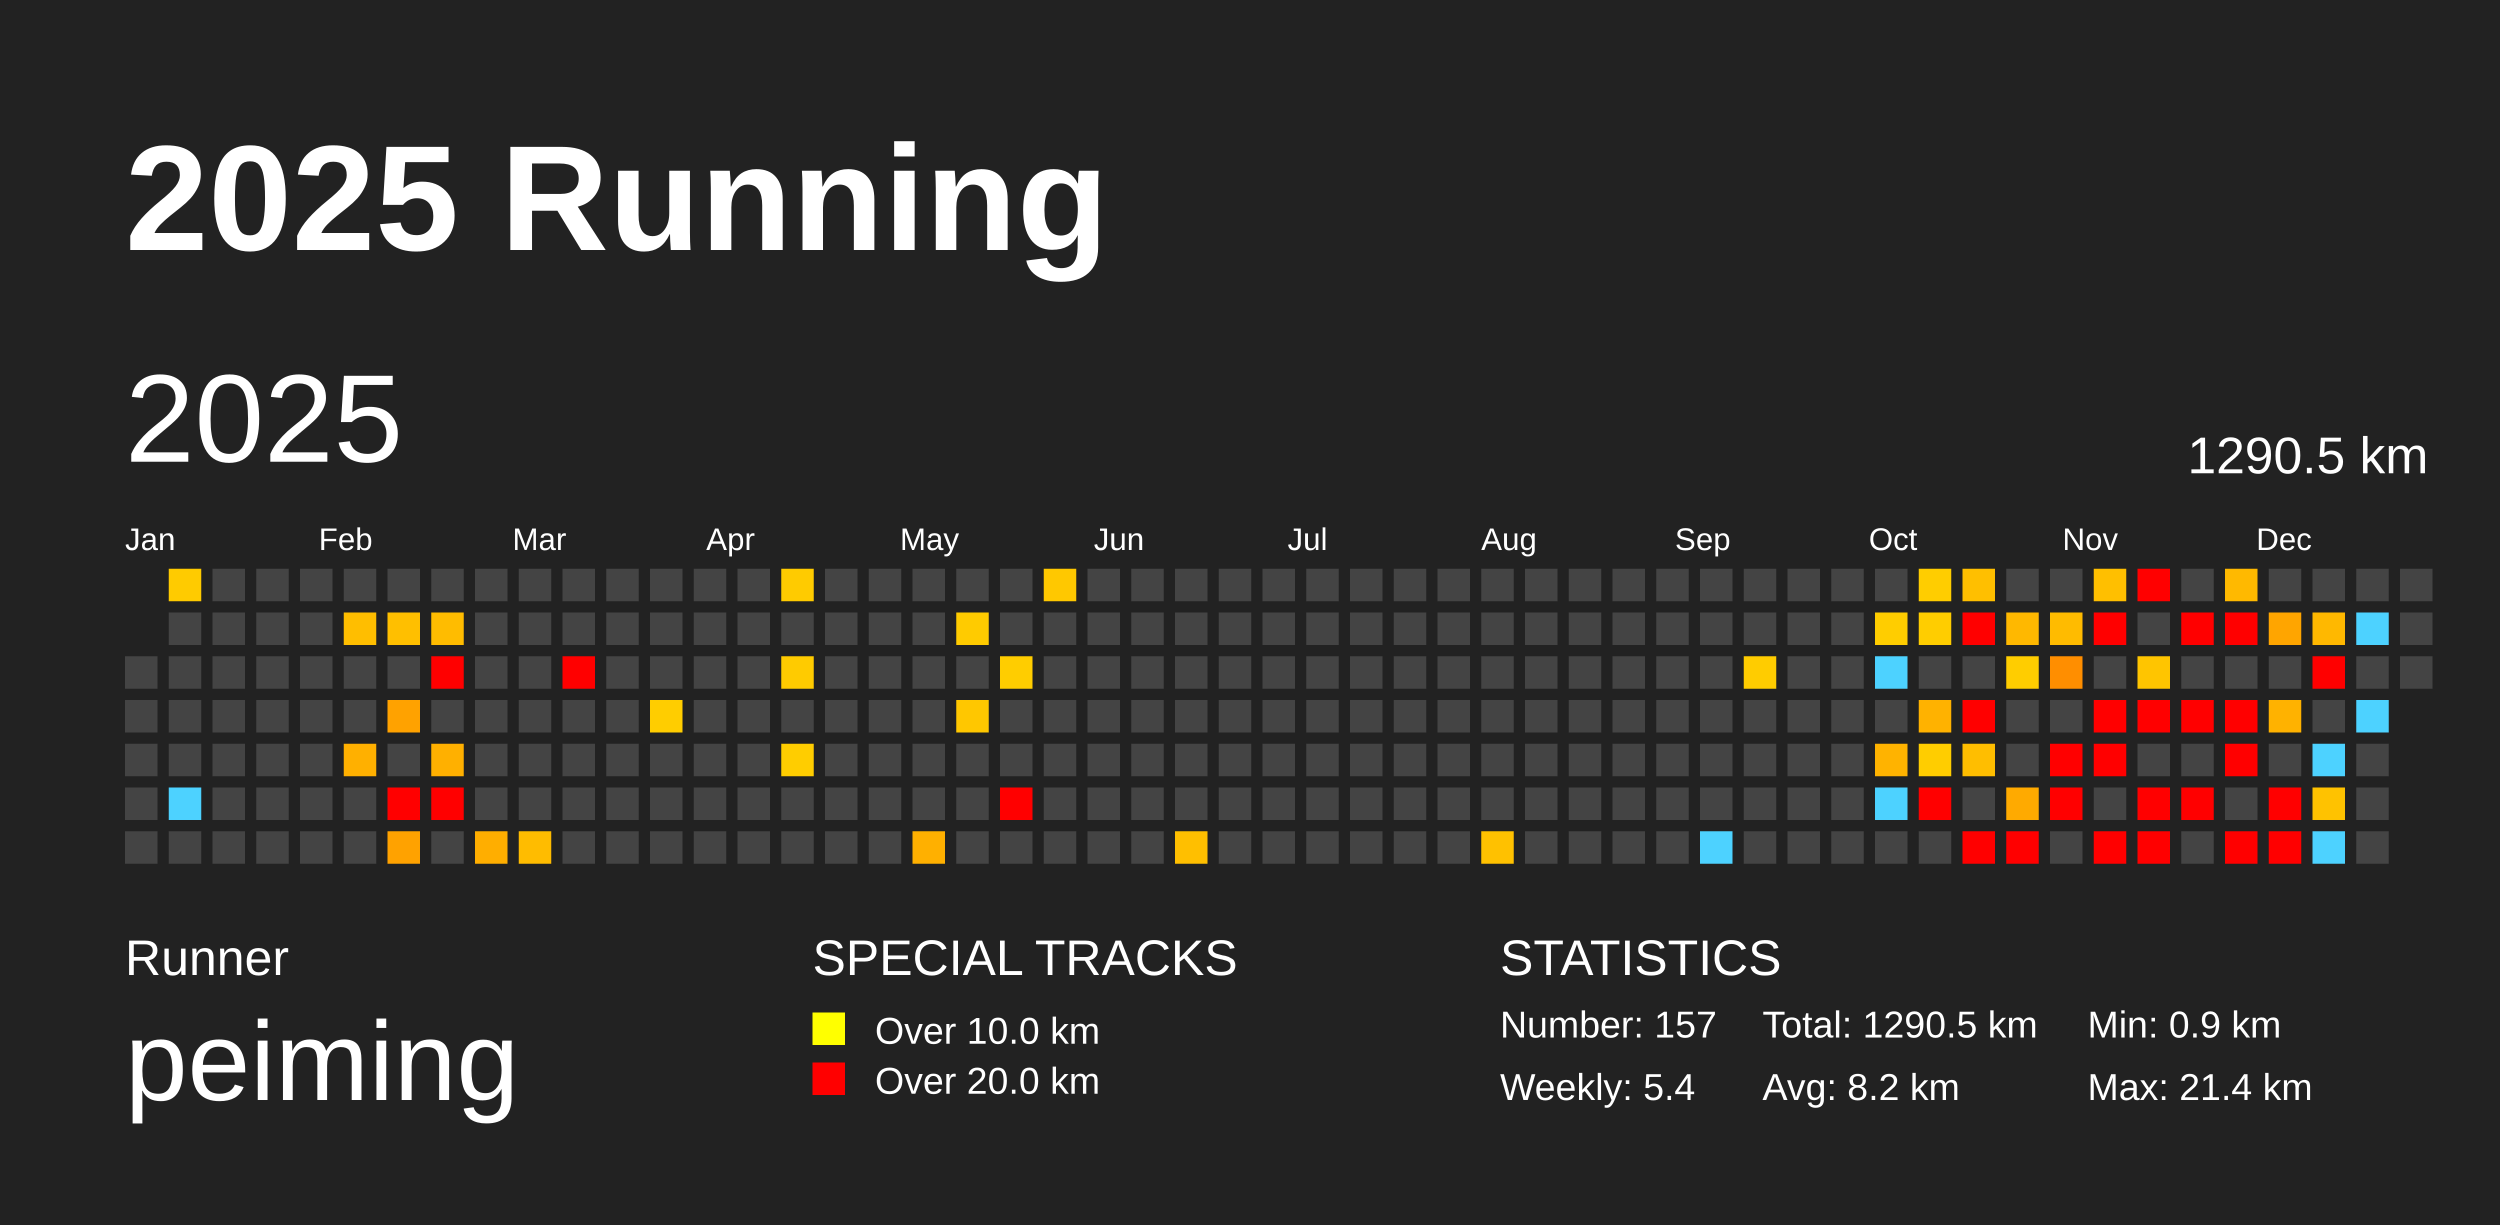
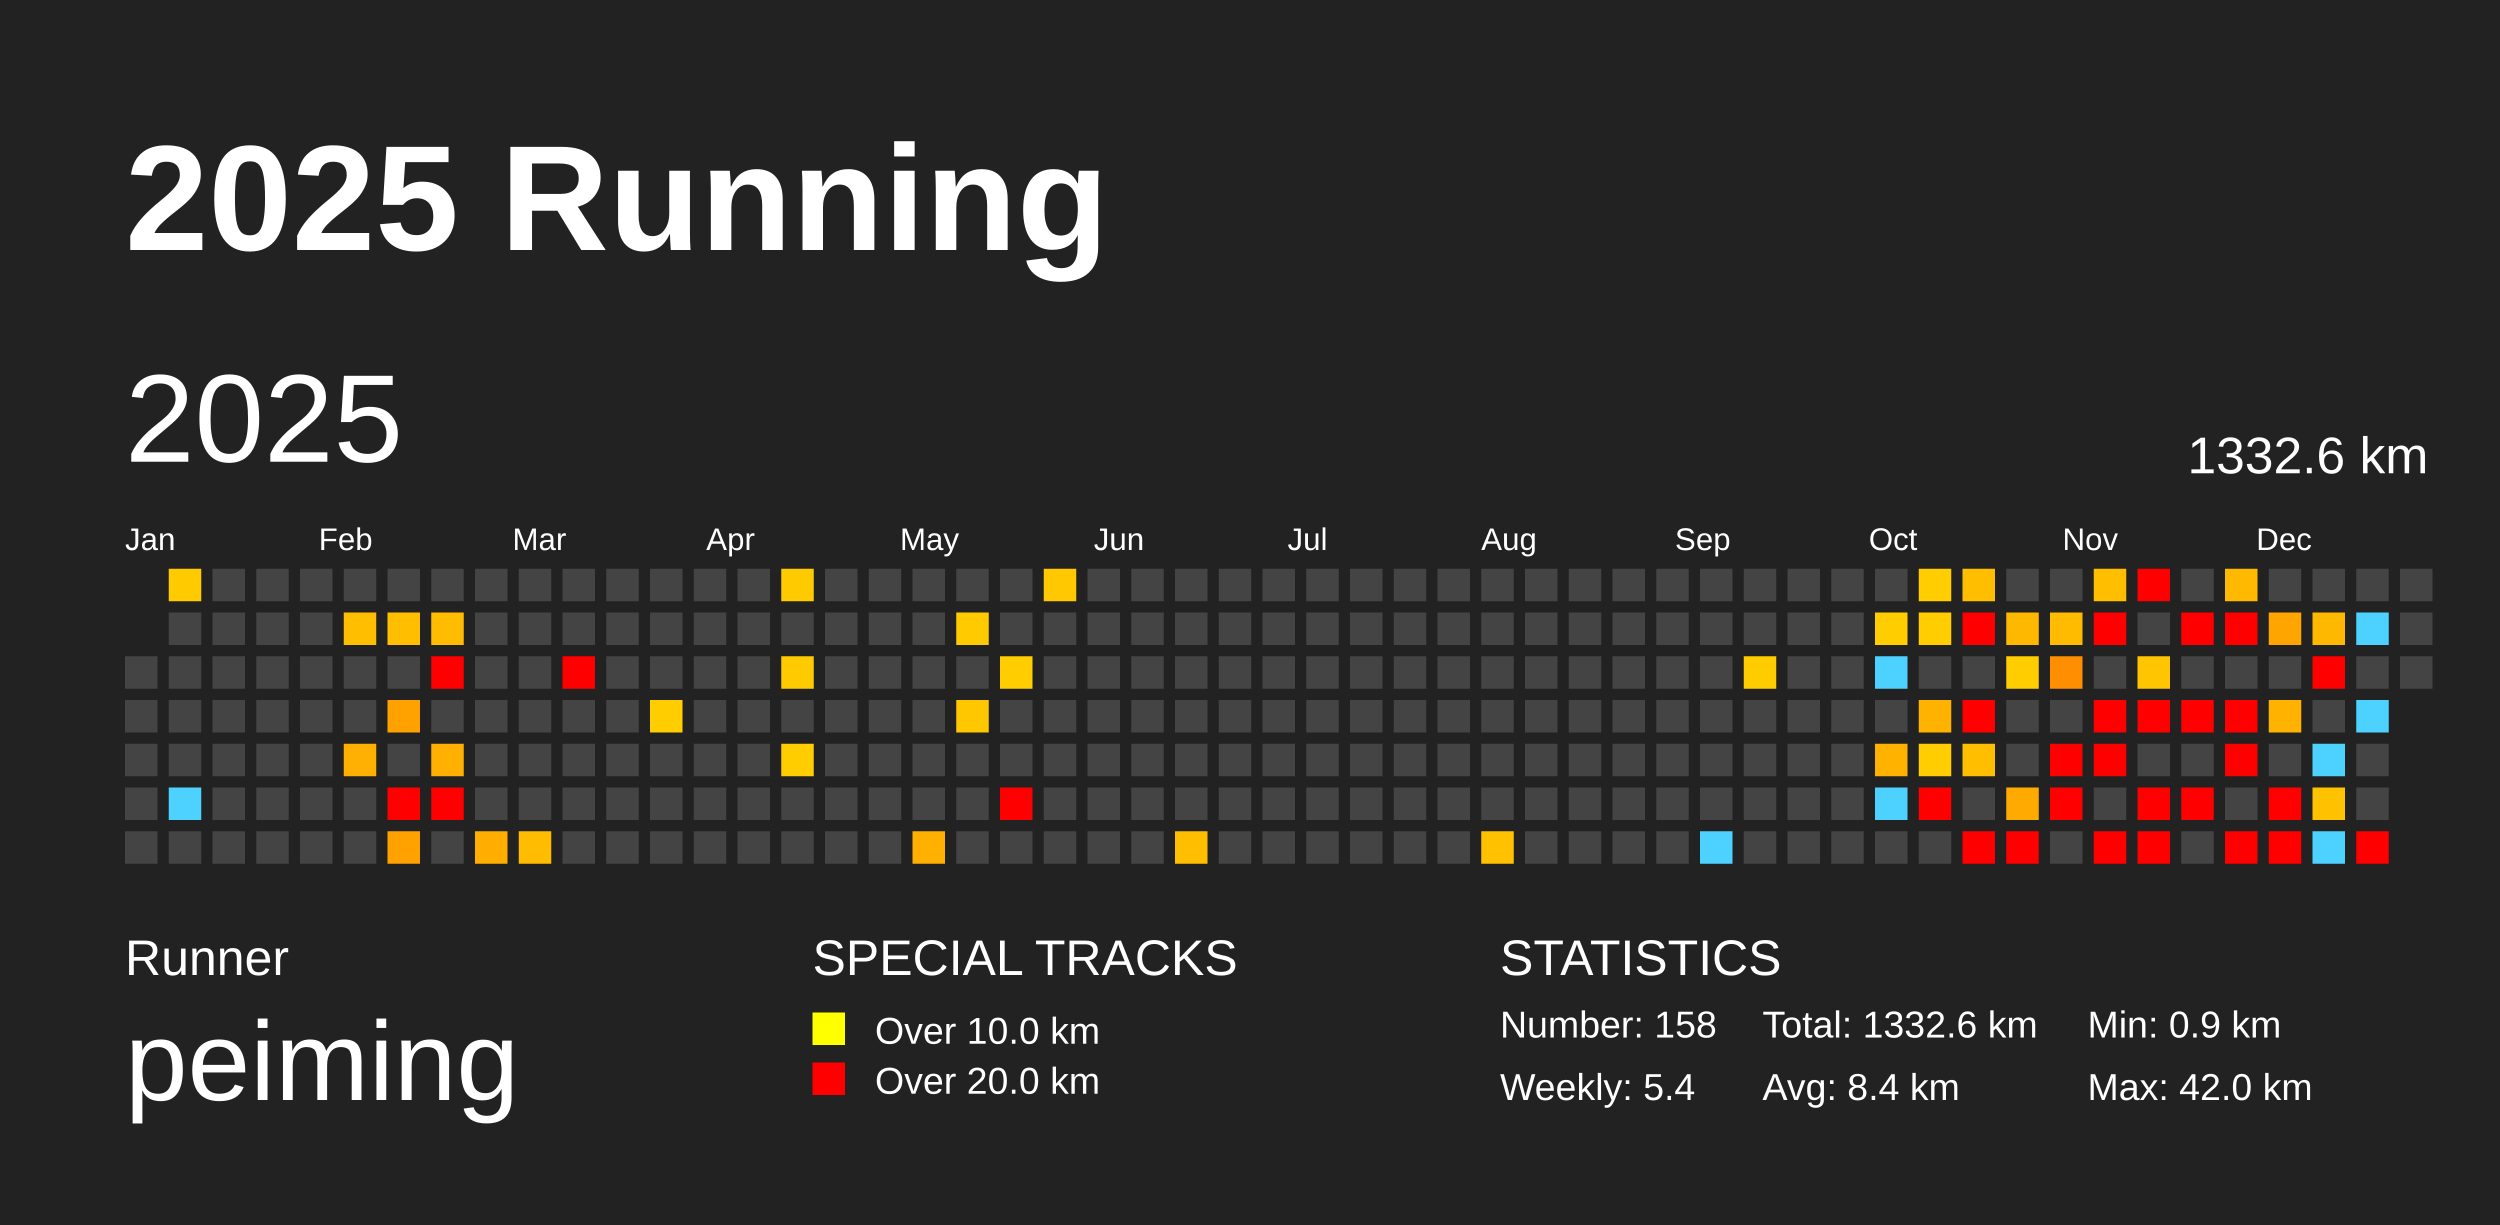
<svg xmlns="http://www.w3.org/2000/svg" baseProfile="full" height="98mm" version="1.1" viewBox="0,0,200,98" width="200mm">
  <defs />
  <rect fill="#222222" height="98" width="200" x="0" y="0" />
  <text fill="#FFFFFF" style="font-size:12px; font-family:Arial; font-weight:bold;" x="10" y="20">2025 Running</text>
  <text fill="#FFFFFF" style="font-size:4px; font-family:Arial" x="10" y="78">Runner</text>
  <text fill="#FFFFFF" style="font-size:9px; font-family:Arial" x="10" y="88">peiming</text>
  <text fill="#FFFFFF" style="font-size:4px; font-family:Arial" x="65" y="78">SPECIAL TRACKS</text>
  <rect fill="yellow" height="2.6" width="2.6" x="65" y="81" />
  <text fill="#FFFFFF" style="font-size:3px; font-family:Arial" x="70" y="83.5">Over 10.0 km</text>
  <rect fill="red" height="2.6" width="2.6" x="65" y="85" />
  <text fill="#FFFFFF" style="font-size:3px; font-family:Arial" x="70" y="87.5">Over 20.0 km</text>
  <text fill="#FFFFFF" style="font-size:4px; font-family:Arial" x="120" y="78">STATISTICS</text>
-   <text fill="#FFFFFF" style="font-size:3px; font-family:Arial" x="120" y="83">Number: 157</text>
+   <text fill="#FFFFFF" style="font-size:3px; font-family:Arial" x="120" y="83">Number: 158</text>
  <text fill="#FFFFFF" style="font-size:3px; font-family:Arial" x="120" y="88">Weekly: 5.4</text>
-   <text fill="#FFFFFF" style="font-size:3px; font-family:Arial" x="141" y="83">Total: 1290.5 km</text>
-   <text fill="#FFFFFF" style="font-size:3px; font-family:Arial" x="141" y="88">Avg: 8.2 km</text>
+   <text fill="#FFFFFF" style="font-size:3px; font-family:Arial" x="141" y="83">Total: 1332.6 km</text>
+   <text fill="#FFFFFF" style="font-size:3px; font-family:Arial" x="141" y="88">Avg: 8.4 km</text>
  <text fill="#FFFFFF" style="font-size:3px; font-family:Arial" x="167" y="83">Min: 0.9 km</text>
-   <text fill="#FFFFFF" style="font-size:3px; font-family:Arial" x="167" y="88">Max: 21.4 km</text>
+   <text fill="#FFFFFF" style="font-size:3px; font-family:Arial" x="167" y="88">Max: 42.0 km</text>
  <text dominant-baseline="hanging" fill="#FFFFFF" style="font-size:10.0px; font-family:Arial;" x="10" y="30">2025</text>
-   <text dominant-baseline="hanging" fill="#FFFFFF" style="font-size:4.125px; font-family:Arial;" x="175" y="35">1290.5 km</text>
+   <text dominant-baseline="hanging" fill="#FFFFFF" style="font-size:4.125px; font-family:Arial;" x="175" y="35">1332.6 km</text>
  <text fill="#FFFFFF" style="font-size:2.5px; font-family:Arial" x="10.0" y="44">Jan</text>
  <text fill="#FFFFFF" style="font-size:2.5px; font-family:Arial" x="25.5" y="44">Feb</text>
  <text fill="#FFFFFF" style="font-size:2.5px; font-family:Arial" x="41.0" y="44">Mar</text>
  <text fill="#FFFFFF" style="font-size:2.5px; font-family:Arial" x="56.5" y="44">Apr</text>
  <text fill="#FFFFFF" style="font-size:2.5px; font-family:Arial" x="72.0" y="44">May</text>
  <text fill="#FFFFFF" style="font-size:2.5px; font-family:Arial" x="87.5" y="44">Jun</text>
  <text fill="#FFFFFF" style="font-size:2.5px; font-family:Arial" x="103.0" y="44">Jul</text>
  <text fill="#FFFFFF" style="font-size:2.5px; font-family:Arial" x="118.5" y="44">Aug</text>
  <text fill="#FFFFFF" style="font-size:2.5px; font-family:Arial" x="134.0" y="44">Sep</text>
  <text fill="#FFFFFF" style="font-size:2.5px; font-family:Arial" x="149.5" y="44">Oct</text>
  <text fill="#FFFFFF" style="font-size:2.5px; font-family:Arial" x="165.0" y="44">Nov</text>
  <text fill="#FFFFFF" style="font-size:2.5px; font-family:Arial" x="180.5" y="44">Dec</text>
  <rect fill="#444444" height="2.6" width="2.6" x="10.0" y="52.5" />
  <rect fill="#444444" height="2.6" width="2.6" x="10.0" y="56.0" />
  <rect fill="#444444" height="2.6" width="2.6" x="10.0" y="59.5" />
  <rect fill="#444444" height="2.6" width="2.6" x="10.0" y="63.0" />
  <rect fill="#444444" height="2.6" width="2.6" x="10.0" y="66.5" />
  <rect fill="#ffcb00" height="2.6" width="2.6" x="13.5" y="45.5" />
  <rect fill="#444444" height="2.6" width="2.6" x="13.5" y="49.0" />
  <rect fill="#444444" height="2.6" width="2.6" x="13.5" y="52.5" />
  <rect fill="#444444" height="2.6" width="2.6" x="13.5" y="56.0" />
  <rect fill="#444444" height="2.6" width="2.6" x="13.5" y="59.5" />
  <rect fill="#4dd2ff" height="2.6" width="2.6" x="13.5" y="63.0" />
  <rect fill="#444444" height="2.6" width="2.6" x="13.5" y="66.5" />
  <rect fill="#444444" height="2.6" width="2.6" x="17.0" y="45.5" />
  <rect fill="#444444" height="2.6" width="2.6" x="17.0" y="49.0" />
  <rect fill="#444444" height="2.6" width="2.6" x="17.0" y="52.5" />
  <rect fill="#444444" height="2.6" width="2.6" x="17.0" y="56.0" />
  <rect fill="#444444" height="2.6" width="2.6" x="17.0" y="59.5" />
  <rect fill="#444444" height="2.6" width="2.6" x="17.0" y="63.0" />
  <rect fill="#444444" height="2.6" width="2.6" x="17.0" y="66.5" />
  <rect fill="#444444" height="2.6" width="2.6" x="20.5" y="45.5" />
  <rect fill="#444444" height="2.6" width="2.6" x="20.5" y="49.0" />
  <rect fill="#444444" height="2.6" width="2.6" x="20.5" y="52.5" />
  <rect fill="#444444" height="2.6" width="2.6" x="20.5" y="56.0" />
  <rect fill="#444444" height="2.6" width="2.6" x="20.5" y="59.5" />
  <rect fill="#444444" height="2.6" width="2.6" x="20.5" y="63.0" />
  <rect fill="#444444" height="2.6" width="2.6" x="20.5" y="66.5" />
  <rect fill="#444444" height="2.6" width="2.6" x="24.0" y="45.5" />
  <rect fill="#444444" height="2.6" width="2.6" x="24.0" y="49.0" />
  <rect fill="#444444" height="2.6" width="2.6" x="24.0" y="52.5" />
  <rect fill="#444444" height="2.6" width="2.6" x="24.0" y="56.0" />
  <rect fill="#444444" height="2.6" width="2.6" x="24.0" y="59.5" />
  <rect fill="#444444" height="2.6" width="2.6" x="24.0" y="63.0" />
  <rect fill="#444444" height="2.6" width="2.6" x="24.0" y="66.5" />
  <rect fill="#444444" height="2.6" width="2.6" x="27.5" y="45.5" />
  <rect fill="#ffbe00" height="2.6" width="2.6" x="27.5" y="49.0" />
  <rect fill="#444444" height="2.6" width="2.6" x="27.5" y="52.5" />
  <rect fill="#444444" height="2.6" width="2.6" x="27.5" y="56.0" />
  <rect fill="#ffb000" height="2.6" width="2.6" x="27.5" y="59.5" />
  <rect fill="#444444" height="2.6" width="2.6" x="27.5" y="63.0" />
  <rect fill="#444444" height="2.6" width="2.6" x="27.5" y="66.5" />
  <rect fill="#444444" height="2.6" width="2.6" x="31.0" y="45.5" />
  <rect fill="#ffbf00" height="2.6" width="2.6" x="31.0" y="49.0" />
  <rect fill="#444444" height="2.6" width="2.6" x="31.0" y="52.5" />
  <rect fill="#ffa200" height="2.6" width="2.6" x="31.0" y="56.0" />
  <rect fill="#444444" height="2.6" width="2.6" x="31.0" y="59.5" />
  <rect fill="red" height="2.6" width="2.6" x="31.0" y="63.0" />
  <rect fill="#ffa200" height="2.6" width="2.6" x="31.0" y="66.5" />
  <rect fill="#444444" height="2.6" width="2.6" x="34.5" y="45.5" />
  <rect fill="#ffbc00" height="2.6" width="2.6" x="34.5" y="49.0" />
  <rect fill="red" height="2.6" width="2.6" x="34.5" y="52.5" />
  <rect fill="#444444" height="2.6" width="2.6" x="34.5" y="56.0" />
  <rect fill="#ffb000" height="2.6" width="2.6" x="34.5" y="59.5" />
  <rect fill="red" height="2.6" width="2.6" x="34.5" y="63.0" />
  <rect fill="#444444" height="2.6" width="2.6" x="34.5" y="66.5" />
  <rect fill="#444444" height="2.6" width="2.6" x="38.0" y="45.5" />
  <rect fill="#444444" height="2.6" width="2.6" x="38.0" y="49.0" />
  <rect fill="#444444" height="2.6" width="2.6" x="38.0" y="52.5" />
  <rect fill="#444444" height="2.6" width="2.6" x="38.0" y="56.0" />
  <rect fill="#444444" height="2.6" width="2.6" x="38.0" y="59.5" />
  <rect fill="#444444" height="2.6" width="2.6" x="38.0" y="63.0" />
  <rect fill="#ffae00" height="2.6" width="2.6" x="38.0" y="66.5" />
  <rect fill="#444444" height="2.6" width="2.6" x="41.5" y="45.5" />
  <rect fill="#444444" height="2.6" width="2.6" x="41.5" y="49.0" />
  <rect fill="#444444" height="2.6" width="2.6" x="41.5" y="52.5" />
  <rect fill="#444444" height="2.6" width="2.6" x="41.5" y="56.0" />
  <rect fill="#444444" height="2.6" width="2.6" x="41.5" y="59.5" />
  <rect fill="#444444" height="2.6" width="2.6" x="41.5" y="63.0" />
  <rect fill="#ffbc00" height="2.6" width="2.6" x="41.5" y="66.5" />
  <rect fill="#444444" height="2.6" width="2.6" x="45.0" y="45.5" />
  <rect fill="#444444" height="2.6" width="2.6" x="45.0" y="49.0" />
  <rect fill="red" height="2.6" width="2.6" x="45.0" y="52.5" />
  <rect fill="#444444" height="2.6" width="2.6" x="45.0" y="56.0" />
  <rect fill="#444444" height="2.6" width="2.6" x="45.0" y="59.5" />
  <rect fill="#444444" height="2.6" width="2.6" x="45.0" y="63.0" />
  <rect fill="#444444" height="2.6" width="2.6" x="45.0" y="66.5" />
  <rect fill="#444444" height="2.6" width="2.6" x="48.5" y="45.5" />
  <rect fill="#444444" height="2.6" width="2.6" x="48.5" y="49.0" />
  <rect fill="#444444" height="2.6" width="2.6" x="48.5" y="52.5" />
  <rect fill="#444444" height="2.6" width="2.6" x="48.5" y="56.0" />
  <rect fill="#444444" height="2.6" width="2.6" x="48.5" y="59.5" />
  <rect fill="#444444" height="2.6" width="2.6" x="48.5" y="63.0" />
  <rect fill="#444444" height="2.6" width="2.6" x="48.5" y="66.5" />
  <rect fill="#444444" height="2.6" width="2.6" x="52.0" y="45.5" />
  <rect fill="#444444" height="2.6" width="2.6" x="52.0" y="49.0" />
  <rect fill="#444444" height="2.6" width="2.6" x="52.0" y="52.5" />
  <rect fill="#ffcd00" height="2.6" width="2.6" x="52.0" y="56.0" />
  <rect fill="#444444" height="2.6" width="2.6" x="52.0" y="59.5" />
  <rect fill="#444444" height="2.6" width="2.6" x="52.0" y="63.0" />
  <rect fill="#444444" height="2.6" width="2.6" x="52.0" y="66.5" />
  <rect fill="#444444" height="2.6" width="2.6" x="55.5" y="45.5" />
  <rect fill="#444444" height="2.6" width="2.6" x="55.5" y="49.0" />
  <rect fill="#444444" height="2.6" width="2.6" x="55.5" y="52.5" />
  <rect fill="#444444" height="2.6" width="2.6" x="55.5" y="56.0" />
  <rect fill="#444444" height="2.6" width="2.6" x="55.5" y="59.5" />
  <rect fill="#444444" height="2.6" width="2.6" x="55.5" y="63.0" />
  <rect fill="#444444" height="2.6" width="2.6" x="55.5" y="66.5" />
  <rect fill="#444444" height="2.6" width="2.6" x="59.0" y="45.5" />
  <rect fill="#444444" height="2.6" width="2.6" x="59.0" y="49.0" />
  <rect fill="#444444" height="2.6" width="2.6" x="59.0" y="52.5" />
  <rect fill="#444444" height="2.6" width="2.6" x="59.0" y="56.0" />
  <rect fill="#444444" height="2.6" width="2.6" x="59.0" y="59.5" />
  <rect fill="#444444" height="2.6" width="2.6" x="59.0" y="63.0" />
  <rect fill="#444444" height="2.6" width="2.6" x="59.0" y="66.5" />
  <rect fill="#ffcb00" height="2.6" width="2.6" x="62.5" y="45.5" />
  <rect fill="#444444" height="2.6" width="2.6" x="62.5" y="49.0" />
  <rect fill="#ffcb00" height="2.6" width="2.6" x="62.5" y="52.5" />
  <rect fill="#444444" height="2.6" width="2.6" x="62.5" y="56.0" />
  <rect fill="#ffcd00" height="2.6" width="2.6" x="62.5" y="59.5" />
  <rect fill="#444444" height="2.6" width="2.6" x="62.5" y="63.0" />
  <rect fill="#444444" height="2.6" width="2.6" x="62.5" y="66.5" />
  <rect fill="#444444" height="2.6" width="2.6" x="66.0" y="45.5" />
  <rect fill="#444444" height="2.6" width="2.6" x="66.0" y="49.0" />
  <rect fill="#444444" height="2.6" width="2.6" x="66.0" y="52.5" />
  <rect fill="#444444" height="2.6" width="2.6" x="66.0" y="56.0" />
  <rect fill="#444444" height="2.6" width="2.6" x="66.0" y="59.5" />
  <rect fill="#444444" height="2.6" width="2.6" x="66.0" y="63.0" />
  <rect fill="#444444" height="2.6" width="2.6" x="66.0" y="66.5" />
  <rect fill="#444444" height="2.6" width="2.6" x="69.5" y="45.5" />
  <rect fill="#444444" height="2.6" width="2.6" x="69.5" y="49.0" />
  <rect fill="#444444" height="2.6" width="2.6" x="69.5" y="52.5" />
  <rect fill="#444444" height="2.6" width="2.6" x="69.5" y="56.0" />
  <rect fill="#444444" height="2.6" width="2.6" x="69.5" y="59.5" />
  <rect fill="#444444" height="2.6" width="2.6" x="69.5" y="63.0" />
  <rect fill="#444444" height="2.6" width="2.6" x="69.5" y="66.5" />
  <rect fill="#444444" height="2.6" width="2.6" x="73.0" y="45.5" />
  <rect fill="#444444" height="2.6" width="2.6" x="73.0" y="49.0" />
  <rect fill="#444444" height="2.6" width="2.6" x="73.0" y="52.5" />
  <rect fill="#444444" height="2.6" width="2.6" x="73.0" y="56.0" />
  <rect fill="#444444" height="2.6" width="2.6" x="73.0" y="59.5" />
  <rect fill="#444444" height="2.6" width="2.6" x="73.0" y="63.0" />
  <rect fill="#ffb000" height="2.6" width="2.6" x="73.0" y="66.5" />
  <rect fill="#444444" height="2.6" width="2.6" x="76.5" y="45.5" />
  <rect fill="#ffcb00" height="2.6" width="2.6" x="76.5" y="49.0" />
  <rect fill="#444444" height="2.6" width="2.6" x="76.5" y="52.5" />
  <rect fill="#ffc700" height="2.6" width="2.6" x="76.5" y="56.0" />
  <rect fill="#444444" height="2.6" width="2.6" x="76.5" y="59.5" />
  <rect fill="#444444" height="2.6" width="2.6" x="76.5" y="63.0" />
  <rect fill="#444444" height="2.6" width="2.6" x="76.5" y="66.5" />
  <rect fill="#444444" height="2.6" width="2.6" x="80.0" y="45.5" />
  <rect fill="#444444" height="2.6" width="2.6" x="80.0" y="49.0" />
  <rect fill="#ffcd00" height="2.6" width="2.6" x="80.0" y="52.5" />
  <rect fill="#444444" height="2.6" width="2.6" x="80.0" y="56.0" />
  <rect fill="#444444" height="2.6" width="2.6" x="80.0" y="59.5" />
  <rect fill="red" height="2.6" width="2.6" x="80.0" y="63.0" />
  <rect fill="#444444" height="2.6" width="2.6" x="80.0" y="66.5" />
  <rect fill="#ffc800" height="2.6" width="2.6" x="83.5" y="45.5" />
  <rect fill="#444444" height="2.6" width="2.6" x="83.5" y="49.0" />
  <rect fill="#444444" height="2.6" width="2.6" x="83.5" y="52.5" />
  <rect fill="#444444" height="2.6" width="2.6" x="83.5" y="56.0" />
  <rect fill="#444444" height="2.6" width="2.6" x="83.5" y="59.5" />
  <rect fill="#444444" height="2.6" width="2.6" x="83.5" y="63.0" />
  <rect fill="#444444" height="2.6" width="2.6" x="83.5" y="66.5" />
  <rect fill="#444444" height="2.6" width="2.6" x="87.0" y="45.5" />
  <rect fill="#444444" height="2.6" width="2.6" x="87.0" y="49.0" />
  <rect fill="#444444" height="2.6" width="2.6" x="87.0" y="52.5" />
  <rect fill="#444444" height="2.6" width="2.6" x="87.0" y="56.0" />
  <rect fill="#444444" height="2.6" width="2.6" x="87.0" y="59.5" />
  <rect fill="#444444" height="2.6" width="2.6" x="87.0" y="63.0" />
  <rect fill="#444444" height="2.6" width="2.6" x="87.0" y="66.5" />
  <rect fill="#444444" height="2.6" width="2.6" x="90.5" y="45.5" />
  <rect fill="#444444" height="2.6" width="2.6" x="90.5" y="49.0" />
  <rect fill="#444444" height="2.6" width="2.6" x="90.5" y="52.5" />
  <rect fill="#444444" height="2.6" width="2.6" x="90.5" y="56.0" />
  <rect fill="#444444" height="2.6" width="2.6" x="90.5" y="59.5" />
  <rect fill="#444444" height="2.6" width="2.6" x="90.5" y="63.0" />
  <rect fill="#444444" height="2.6" width="2.6" x="90.5" y="66.5" />
  <rect fill="#444444" height="2.6" width="2.6" x="94.0" y="45.5" />
  <rect fill="#444444" height="2.6" width="2.6" x="94.0" y="49.0" />
  <rect fill="#444444" height="2.6" width="2.6" x="94.0" y="52.5" />
  <rect fill="#444444" height="2.6" width="2.6" x="94.0" y="56.0" />
  <rect fill="#444444" height="2.6" width="2.6" x="94.0" y="59.5" />
  <rect fill="#444444" height="2.6" width="2.6" x="94.0" y="63.0" />
  <rect fill="#ffbf00" height="2.6" width="2.6" x="94.0" y="66.5" />
  <rect fill="#444444" height="2.6" width="2.6" x="97.5" y="45.5" />
  <rect fill="#444444" height="2.6" width="2.6" x="97.5" y="49.0" />
  <rect fill="#444444" height="2.6" width="2.6" x="97.5" y="52.5" />
  <rect fill="#444444" height="2.6" width="2.6" x="97.5" y="56.0" />
  <rect fill="#444444" height="2.6" width="2.6" x="97.5" y="59.5" />
  <rect fill="#444444" height="2.6" width="2.6" x="97.5" y="63.0" />
  <rect fill="#444444" height="2.6" width="2.6" x="97.5" y="66.5" />
  <rect fill="#444444" height="2.6" width="2.6" x="101.0" y="45.5" />
  <rect fill="#444444" height="2.6" width="2.6" x="101.0" y="49.0" />
  <rect fill="#444444" height="2.6" width="2.6" x="101.0" y="52.5" />
  <rect fill="#444444" height="2.6" width="2.6" x="101.0" y="56.0" />
  <rect fill="#444444" height="2.6" width="2.6" x="101.0" y="59.5" />
  <rect fill="#444444" height="2.6" width="2.6" x="101.0" y="63.0" />
  <rect fill="#444444" height="2.6" width="2.6" x="101.0" y="66.5" />
  <rect fill="#444444" height="2.6" width="2.6" x="104.5" y="45.5" />
  <rect fill="#444444" height="2.6" width="2.6" x="104.5" y="49.0" />
  <rect fill="#444444" height="2.6" width="2.6" x="104.5" y="52.5" />
  <rect fill="#444444" height="2.6" width="2.6" x="104.5" y="56.0" />
  <rect fill="#444444" height="2.6" width="2.6" x="104.5" y="59.5" />
  <rect fill="#444444" height="2.6" width="2.6" x="104.5" y="63.0" />
  <rect fill="#444444" height="2.6" width="2.6" x="104.5" y="66.5" />
  <rect fill="#444444" height="2.6" width="2.6" x="108.0" y="45.5" />
  <rect fill="#444444" height="2.6" width="2.6" x="108.0" y="49.0" />
  <rect fill="#444444" height="2.6" width="2.6" x="108.0" y="52.5" />
  <rect fill="#444444" height="2.6" width="2.6" x="108.0" y="56.0" />
  <rect fill="#444444" height="2.6" width="2.6" x="108.0" y="59.5" />
  <rect fill="#444444" height="2.6" width="2.6" x="108.0" y="63.0" />
  <rect fill="#444444" height="2.6" width="2.6" x="108.0" y="66.5" />
  <rect fill="#444444" height="2.6" width="2.6" x="111.5" y="45.5" />
  <rect fill="#444444" height="2.6" width="2.6" x="111.5" y="49.0" />
  <rect fill="#444444" height="2.6" width="2.6" x="111.5" y="52.5" />
  <rect fill="#444444" height="2.6" width="2.6" x="111.5" y="56.0" />
  <rect fill="#444444" height="2.6" width="2.6" x="111.5" y="59.5" />
  <rect fill="#444444" height="2.6" width="2.6" x="111.5" y="63.0" />
  <rect fill="#444444" height="2.6" width="2.6" x="111.5" y="66.5" />
  <rect fill="#444444" height="2.6" width="2.6" x="115.0" y="45.5" />
  <rect fill="#444444" height="2.6" width="2.6" x="115.0" y="49.0" />
  <rect fill="#444444" height="2.6" width="2.6" x="115.0" y="52.5" />
  <rect fill="#444444" height="2.6" width="2.6" x="115.0" y="56.0" />
  <rect fill="#444444" height="2.6" width="2.6" x="115.0" y="59.5" />
  <rect fill="#444444" height="2.6" width="2.6" x="115.0" y="63.0" />
  <rect fill="#444444" height="2.6" width="2.6" x="115.0" y="66.5" />
  <rect fill="#444444" height="2.6" width="2.6" x="118.5" y="45.5" />
  <rect fill="#444444" height="2.6" width="2.6" x="118.5" y="49.0" />
  <rect fill="#444444" height="2.6" width="2.6" x="118.5" y="52.5" />
  <rect fill="#444444" height="2.6" width="2.6" x="118.5" y="56.0" />
  <rect fill="#444444" height="2.6" width="2.6" x="118.5" y="59.5" />
  <rect fill="#444444" height="2.6" width="2.6" x="118.5" y="63.0" />
  <rect fill="#ffc100" height="2.6" width="2.6" x="118.5" y="66.5" />
  <rect fill="#444444" height="2.6" width="2.6" x="122.0" y="45.5" />
  <rect fill="#444444" height="2.6" width="2.6" x="122.0" y="49.0" />
  <rect fill="#444444" height="2.6" width="2.6" x="122.0" y="52.5" />
  <rect fill="#444444" height="2.6" width="2.6" x="122.0" y="56.0" />
  <rect fill="#444444" height="2.6" width="2.6" x="122.0" y="59.5" />
  <rect fill="#444444" height="2.6" width="2.6" x="122.0" y="63.0" />
  <rect fill="#444444" height="2.6" width="2.6" x="122.0" y="66.5" />
  <rect fill="#444444" height="2.6" width="2.6" x="125.5" y="45.5" />
  <rect fill="#444444" height="2.6" width="2.6" x="125.5" y="49.0" />
  <rect fill="#444444" height="2.6" width="2.6" x="125.5" y="52.5" />
  <rect fill="#444444" height="2.6" width="2.6" x="125.5" y="56.0" />
  <rect fill="#444444" height="2.6" width="2.6" x="125.5" y="59.5" />
  <rect fill="#444444" height="2.6" width="2.6" x="125.5" y="63.0" />
  <rect fill="#444444" height="2.6" width="2.6" x="125.5" y="66.5" />
  <rect fill="#444444" height="2.6" width="2.6" x="129.0" y="45.5" />
  <rect fill="#444444" height="2.6" width="2.6" x="129.0" y="49.0" />
  <rect fill="#444444" height="2.6" width="2.6" x="129.0" y="52.5" />
  <rect fill="#444444" height="2.6" width="2.6" x="129.0" y="56.0" />
  <rect fill="#444444" height="2.6" width="2.6" x="129.0" y="59.5" />
  <rect fill="#444444" height="2.6" width="2.6" x="129.0" y="63.0" />
  <rect fill="#444444" height="2.6" width="2.6" x="129.0" y="66.5" />
  <rect fill="#444444" height="2.6" width="2.6" x="132.5" y="45.5" />
  <rect fill="#444444" height="2.6" width="2.6" x="132.5" y="49.0" />
  <rect fill="#444444" height="2.6" width="2.6" x="132.5" y="52.5" />
  <rect fill="#444444" height="2.6" width="2.6" x="132.5" y="56.0" />
  <rect fill="#444444" height="2.6" width="2.6" x="132.5" y="59.5" />
  <rect fill="#444444" height="2.6" width="2.6" x="132.5" y="63.0" />
  <rect fill="#444444" height="2.6" width="2.6" x="132.5" y="66.5" />
  <rect fill="#444444" height="2.6" width="2.6" x="136.0" y="45.5" />
  <rect fill="#444444" height="2.6" width="2.6" x="136.0" y="49.0" />
  <rect fill="#444444" height="2.6" width="2.6" x="136.0" y="52.5" />
  <rect fill="#444444" height="2.6" width="2.6" x="136.0" y="56.0" />
  <rect fill="#444444" height="2.6" width="2.6" x="136.0" y="59.5" />
  <rect fill="#444444" height="2.6" width="2.6" x="136.0" y="63.0" />
  <rect fill="#4dd2ff" height="2.6" width="2.6" x="136.0" y="66.5" />
  <rect fill="#444444" height="2.6" width="2.6" x="139.5" y="45.5" />
  <rect fill="#444444" height="2.6" width="2.6" x="139.5" y="49.0" />
  <rect fill="#ffcc00" height="2.6" width="2.6" x="139.5" y="52.5" />
  <rect fill="#444444" height="2.6" width="2.6" x="139.5" y="56.0" />
  <rect fill="#444444" height="2.6" width="2.6" x="139.5" y="59.5" />
  <rect fill="#444444" height="2.6" width="2.6" x="139.5" y="63.0" />
  <rect fill="#444444" height="2.6" width="2.6" x="139.5" y="66.5" />
  <rect fill="#444444" height="2.6" width="2.6" x="143.0" y="45.5" />
  <rect fill="#444444" height="2.6" width="2.6" x="143.0" y="49.0" />
  <rect fill="#444444" height="2.6" width="2.6" x="143.0" y="52.5" />
  <rect fill="#444444" height="2.6" width="2.6" x="143.0" y="56.0" />
  <rect fill="#444444" height="2.6" width="2.6" x="143.0" y="59.5" />
  <rect fill="#444444" height="2.6" width="2.6" x="143.0" y="63.0" />
  <rect fill="#444444" height="2.6" width="2.6" x="143.0" y="66.5" />
  <rect fill="#444444" height="2.6" width="2.6" x="146.5" y="45.5" />
  <rect fill="#444444" height="2.6" width="2.6" x="146.5" y="49.0" />
  <rect fill="#444444" height="2.6" width="2.6" x="146.5" y="52.5" />
  <rect fill="#444444" height="2.6" width="2.6" x="146.5" y="56.0" />
  <rect fill="#444444" height="2.6" width="2.6" x="146.5" y="59.5" />
  <rect fill="#444444" height="2.6" width="2.6" x="146.5" y="63.0" />
  <rect fill="#444444" height="2.6" width="2.6" x="146.5" y="66.5" />
  <rect fill="#444444" height="2.6" width="2.6" x="150.0" y="45.5" />
  <rect fill="#ffcd00" height="2.6" width="2.6" x="150.0" y="49.0" />
  <rect fill="#4dd2ff" height="2.6" width="2.6" x="150.0" y="52.5" />
  <rect fill="#444444" height="2.6" width="2.6" x="150.0" y="56.0" />
  <rect fill="#ffb300" height="2.6" width="2.6" x="150.0" y="59.5" />
  <rect fill="#4dd2ff" height="2.6" width="2.6" x="150.0" y="63.0" />
  <rect fill="#444444" height="2.6" width="2.6" x="150.0" y="66.5" />
  <rect fill="#ffcd00" height="2.6" width="2.6" x="153.5" y="45.5" />
  <rect fill="#ffcd00" height="2.6" width="2.6" x="153.5" y="49.0" />
  <rect fill="#444444" height="2.6" width="2.6" x="153.5" y="52.5" />
  <rect fill="#ffb200" height="2.6" width="2.6" x="153.5" y="56.0" />
  <rect fill="#ffcd00" height="2.6" width="2.6" x="153.5" y="59.5" />
  <rect fill="red" height="2.6" width="2.6" x="153.5" y="63.0" />
  <rect fill="#444444" height="2.6" width="2.6" x="153.5" y="66.5" />
  <rect fill="#ffbf00" height="2.6" width="2.6" x="157.0" y="45.5" />
  <rect fill="red" height="2.6" width="2.6" x="157.0" y="49.0" />
  <rect fill="#444444" height="2.6" width="2.6" x="157.0" y="52.5" />
  <rect fill="red" height="2.6" width="2.6" x="157.0" y="56.0" />
  <rect fill="#ffbe00" height="2.6" width="2.6" x="157.0" y="59.5" />
  <rect fill="#444444" height="2.6" width="2.6" x="157.0" y="63.0" />
  <rect fill="red" height="2.6" width="2.6" x="157.0" y="66.5" />
  <rect fill="#444444" height="2.6" width="2.6" x="160.5" y="45.5" />
  <rect fill="#ffb800" height="2.6" width="2.6" x="160.5" y="49.0" />
  <rect fill="#ffcd00" height="2.6" width="2.6" x="160.5" y="52.5" />
  <rect fill="#444444" height="2.6" width="2.6" x="160.5" y="56.0" />
  <rect fill="#444444" height="2.6" width="2.6" x="160.5" y="59.5" />
  <rect fill="#ffaa00" height="2.6" width="2.6" x="160.5" y="63.0" />
  <rect fill="red" height="2.6" width="2.6" x="160.5" y="66.5" />
  <rect fill="#444444" height="2.6" width="2.6" x="164.0" y="45.5" />
  <rect fill="#ffbb00" height="2.6" width="2.6" x="164.0" y="49.0" />
  <rect fill="#ff8e00" height="2.6" width="2.6" x="164.0" y="52.5" />
  <rect fill="#444444" height="2.6" width="2.6" x="164.0" y="56.0" />
  <rect fill="red" height="2.6" width="2.6" x="164.0" y="59.5" />
  <rect fill="red" height="2.6" width="2.6" x="164.0" y="63.0" />
  <rect fill="#444444" height="2.6" width="2.6" x="164.0" y="66.5" />
  <rect fill="#ffbf00" height="2.6" width="2.6" x="167.5" y="45.5" />
  <rect fill="red" height="2.6" width="2.6" x="167.5" y="49.0" />
  <rect fill="#444444" height="2.6" width="2.6" x="167.5" y="52.5" />
  <rect fill="red" height="2.6" width="2.6" x="167.5" y="56.0" />
  <rect fill="red" height="2.6" width="2.6" x="167.5" y="59.5" />
  <rect fill="#444444" height="2.6" width="2.6" x="167.5" y="63.0" />
  <rect fill="red" height="2.6" width="2.6" x="167.5" y="66.5" />
  <rect fill="red" height="2.6" width="2.6" x="171.0" y="45.5" />
  <rect fill="#444444" height="2.6" width="2.6" x="171.0" y="49.0" />
  <rect fill="#ffc500" height="2.6" width="2.6" x="171.0" y="52.5" />
  <rect fill="red" height="2.6" width="2.6" x="171.0" y="56.0" />
  <rect fill="#444444" height="2.6" width="2.6" x="171.0" y="59.5" />
  <rect fill="red" height="2.6" width="2.6" x="171.0" y="63.0" />
  <rect fill="red" height="2.6" width="2.6" x="171.0" y="66.5" />
  <rect fill="#444444" height="2.6" width="2.6" x="174.5" y="45.5" />
  <rect fill="red" height="2.6" width="2.6" x="174.5" y="49.0" />
  <rect fill="#444444" height="2.6" width="2.6" x="174.5" y="52.5" />
  <rect fill="red" height="2.6" width="2.6" x="174.5" y="56.0" />
  <rect fill="#444444" height="2.6" width="2.6" x="174.5" y="59.5" />
  <rect fill="red" height="2.6" width="2.6" x="174.5" y="63.0" />
  <rect fill="#444444" height="2.6" width="2.6" x="174.5" y="66.5" />
  <rect fill="#ffb900" height="2.6" width="2.6" x="178.0" y="45.5" />
  <rect fill="red" height="2.6" width="2.6" x="178.0" y="49.0" />
  <rect fill="#444444" height="2.6" width="2.6" x="178.0" y="52.5" />
  <rect fill="red" height="2.6" width="2.6" x="178.0" y="56.0" />
  <rect fill="red" height="2.6" width="2.6" x="178.0" y="59.5" />
  <rect fill="#444444" height="2.6" width="2.6" x="178.0" y="63.0" />
  <rect fill="red" height="2.6" width="2.6" x="178.0" y="66.5" />
  <rect fill="#444444" height="2.6" width="2.6" x="181.5" y="45.5" />
  <rect fill="#ffa500" height="2.6" width="2.6" x="181.5" y="49.0" />
  <rect fill="#444444" height="2.6" width="2.6" x="181.5" y="52.5" />
  <rect fill="#ffb200" height="2.6" width="2.6" x="181.5" y="56.0" />
  <rect fill="#444444" height="2.6" width="2.6" x="181.5" y="59.5" />
  <rect fill="red" height="2.6" width="2.6" x="181.5" y="63.0" />
  <rect fill="red" height="2.6" width="2.6" x="181.5" y="66.5" />
  <rect fill="#444444" height="2.6" width="2.6" x="185.0" y="45.5" />
  <rect fill="#ffb800" height="2.6" width="2.6" x="185.0" y="49.0" />
  <rect fill="red" height="2.6" width="2.6" x="185.0" y="52.5" />
  <rect fill="#444444" height="2.6" width="2.6" x="185.0" y="56.0" />
  <rect fill="#4dd2ff" height="2.6" width="2.6" x="185.0" y="59.5" />
  <rect fill="#ffc200" height="2.6" width="2.6" x="185.0" y="63.0" />
  <rect fill="#4dd2ff" height="2.6" width="2.6" x="185.0" y="66.5" />
  <rect fill="#444444" height="2.6" width="2.6" x="188.5" y="45.5" />
  <rect fill="#4dd2ff" height="2.6" width="2.6" x="188.5" y="49.0" />
  <rect fill="#444444" height="2.6" width="2.6" x="188.5" y="52.5" />
  <rect fill="#4dd2ff" height="2.6" width="2.6" x="188.5" y="56.0" />
  <rect fill="#444444" height="2.6" width="2.6" x="188.5" y="59.5" />
  <rect fill="#444444" height="2.6" width="2.6" x="188.5" y="63.0" />
-   <rect fill="#444444" height="2.6" width="2.6" x="188.5" y="66.5" />
+   <rect fill="red" height="2.6" width="2.6" x="188.5" y="66.5" />
  <rect fill="#444444" height="2.6" width="2.6" x="192.0" y="45.5" />
  <rect fill="#444444" height="2.6" width="2.6" x="192.0" y="49.0" />
  <rect fill="#444444" height="2.6" width="2.6" x="192.0" y="52.5" />
</svg>
